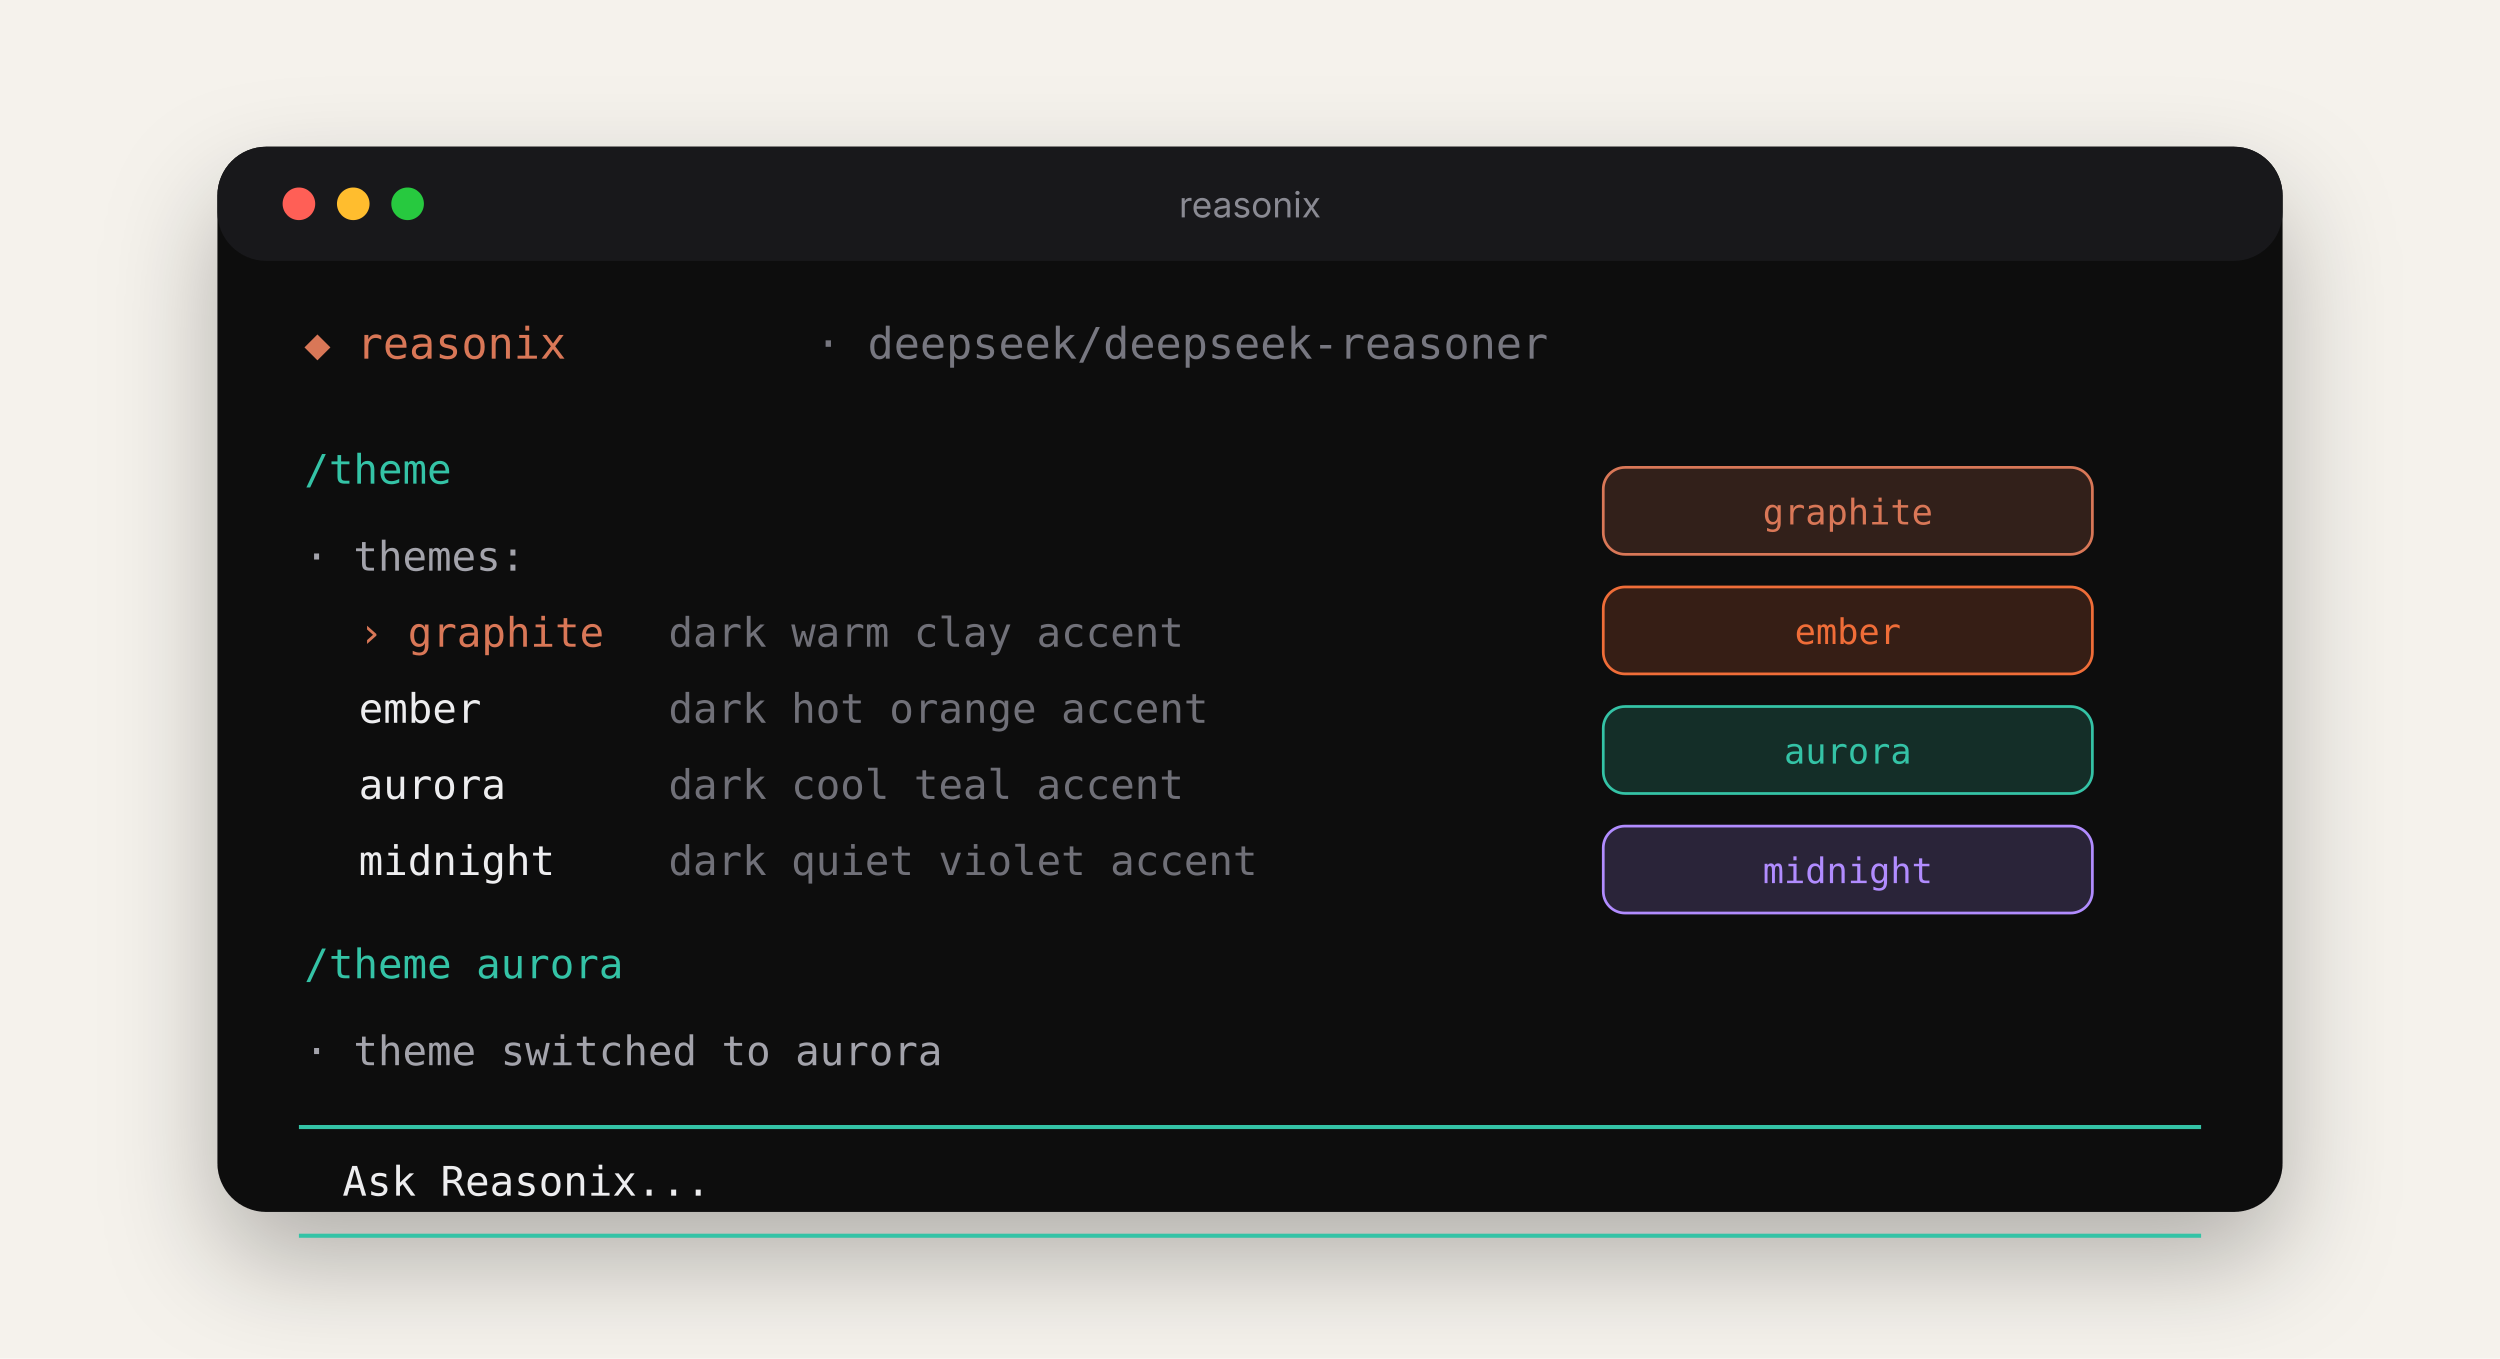
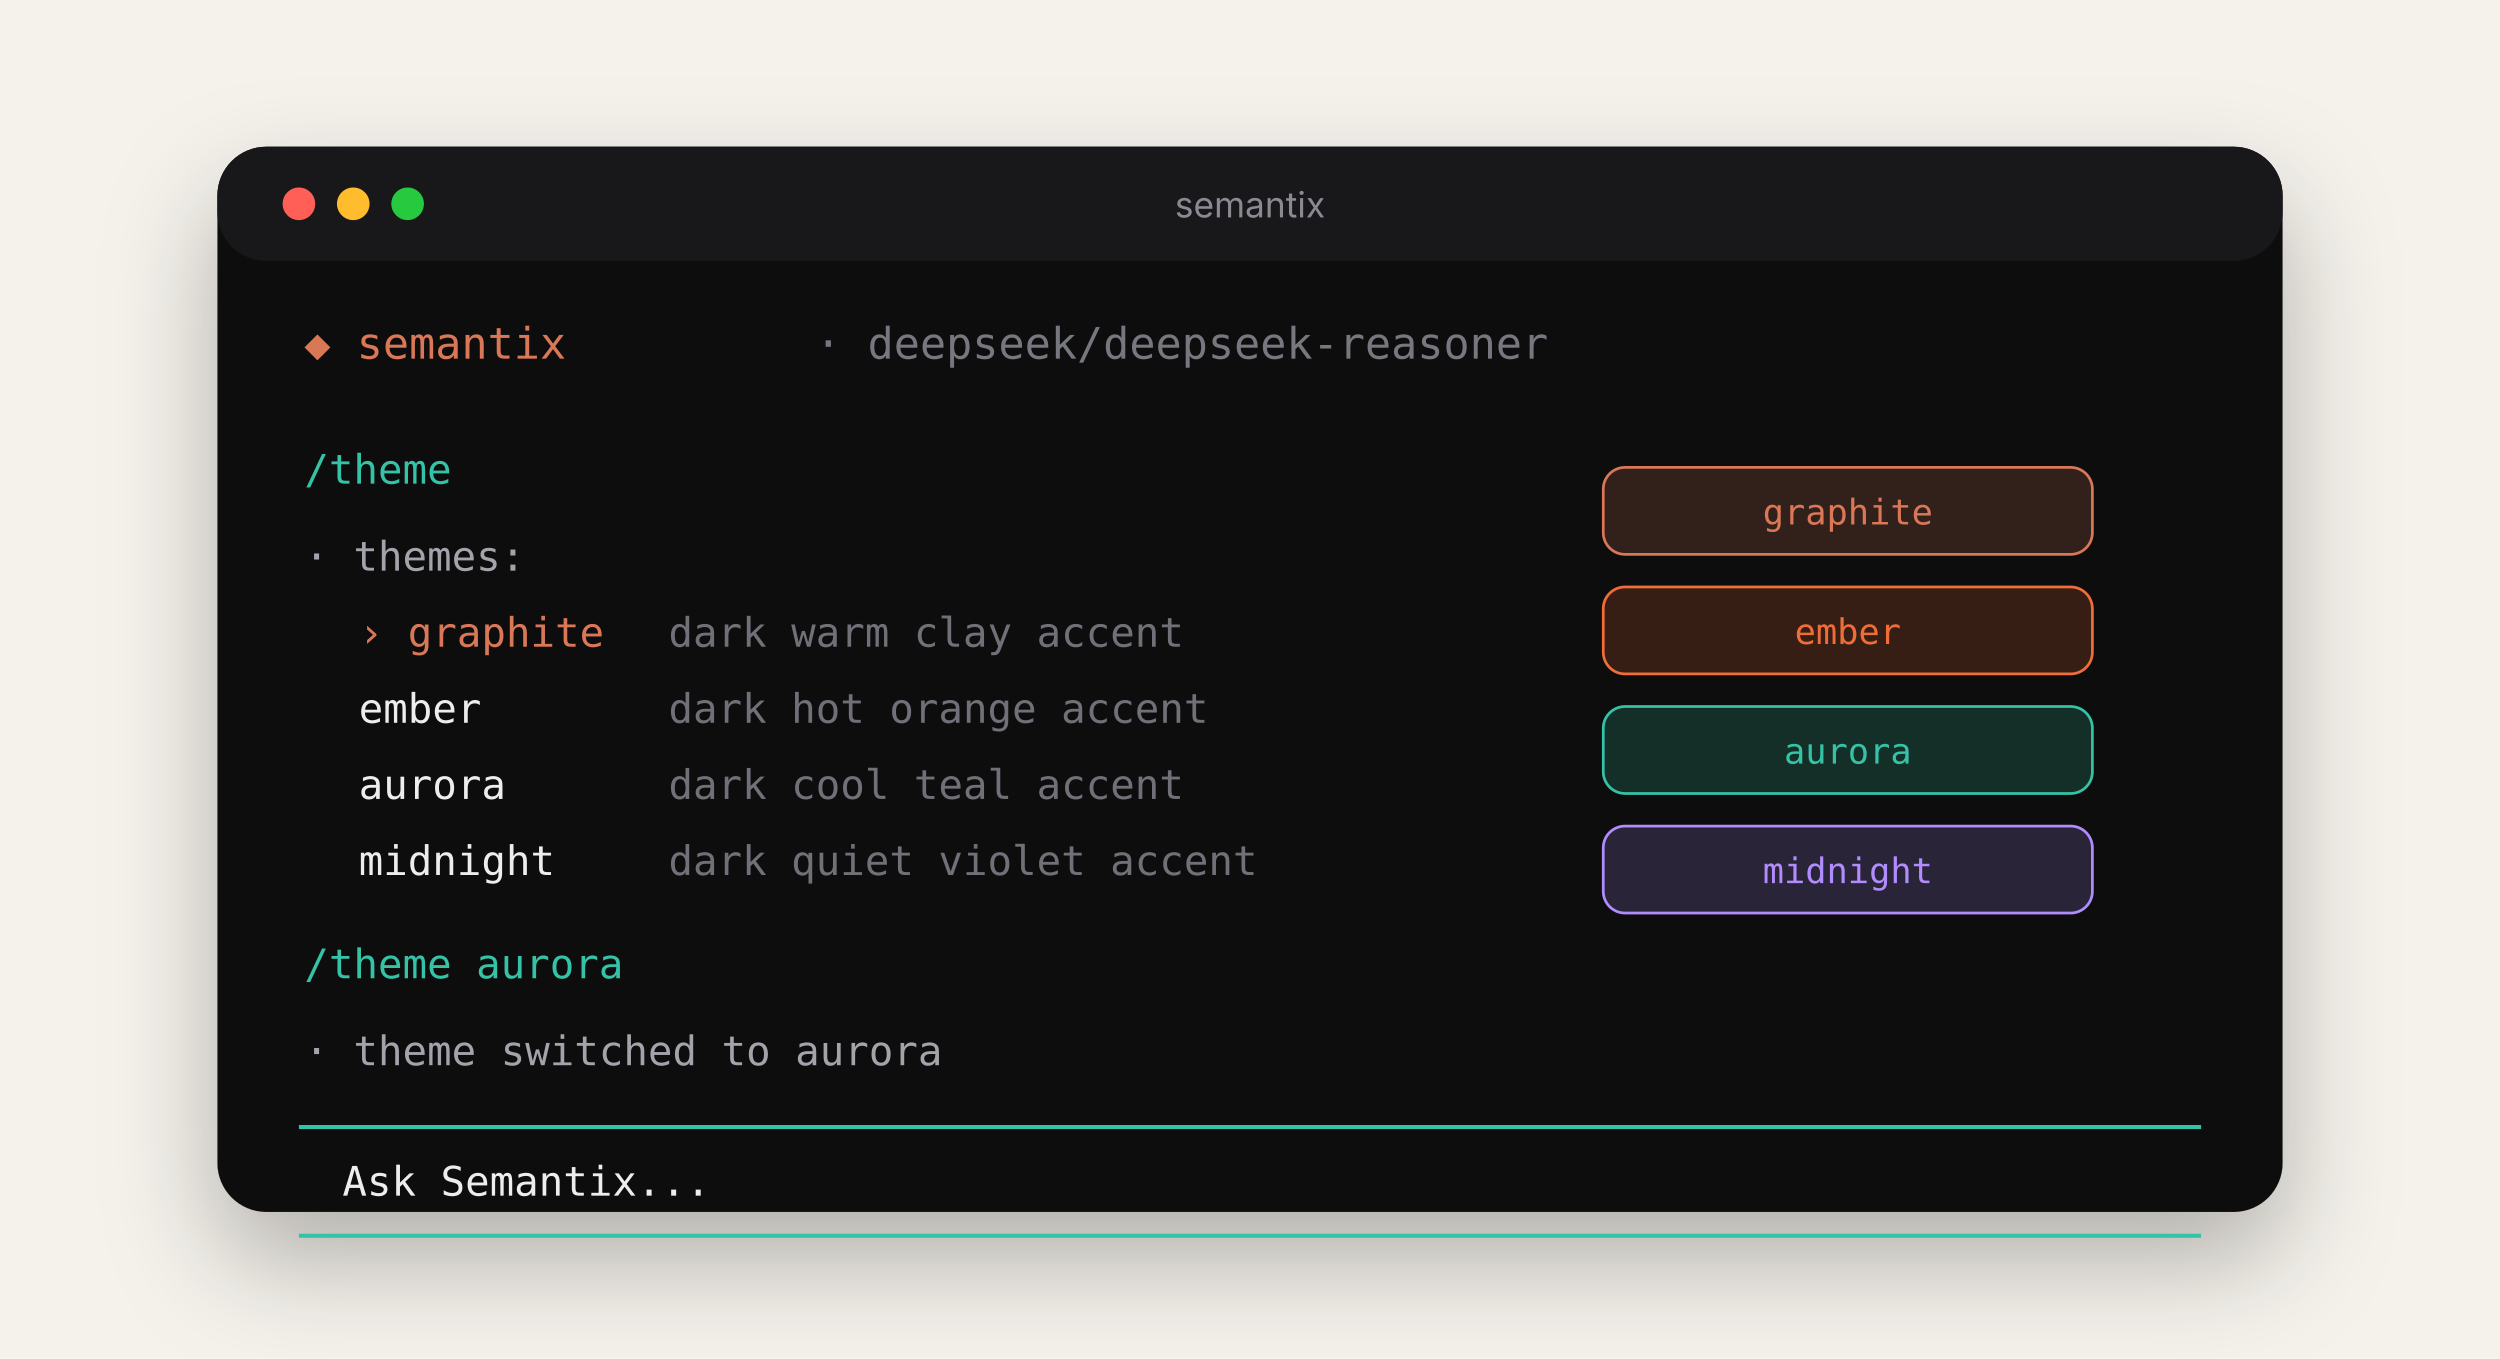
<svg xmlns="http://www.w3.org/2000/svg" width="920" height="500" viewBox="0 0 920 500" role="img" aria-labelledby="title desc">
  <defs>
    <filter id="shadow" x="-20%" y="-20%" width="140%" height="140%">
      <feDropShadow dx="0" dy="18" stdDeviation="20" flood-color="#000" flood-opacity="0.28" />
    </filter>
    <style>
      .mono { font-family: ui-monospace, SFMono-Regular, Menlo, Consolas, monospace; }
      .sans { font-family: -apple-system, BlinkMacSystemFont, "Segoe UI", sans-serif; }
    </style>
  </defs>
  <rect width="920" height="500" fill="#f5f2ec" />
  <rect x="80" y="54" width="760" height="392" rx="18" fill="#0e0e10" filter="url(#shadow)" />
  <rect x="80" y="54" width="760" height="42" rx="18" fill="#18181b" />
  <circle cx="110" cy="75" r="6" fill="#ff5f56" />
  <circle cx="130" cy="75" r="6" fill="#ffbd2e" />
  <circle cx="150" cy="75" r="6" fill="#27c93f" />
-   <text x="460" y="80" fill="#8a8a93" text-anchor="middle" class="sans" font-size="13">reasonix</text>
-   <text x="112" y="132" fill="#d97757" class="mono" font-size="16">◆ reasonix</text>
+   <text x="460" y="80" fill="#8a8a93" text-anchor="middle" class="sans" font-size="13">semantix</text>
+   <text x="112" y="132" fill="#d97757" class="mono" font-size="16">◆ semantix</text>
  <text x="300" y="132" fill="#777780" class="mono" font-size="16">· deepseek/deepseek-reasoner</text>
  <text x="112" y="178" fill="#34c3a6" class="mono" font-size="15">/theme</text>
  <text x="112" y="210" fill="#a3a3ab" class="mono" font-size="15">  · themes:</text>
  <text x="132" y="238" fill="#d97757" class="mono" font-size="15">› graphite</text>
  <text x="246" y="238" fill="#707078" class="mono" font-size="15">dark  warm clay accent</text>
  <text x="132" y="266" fill="#ededef" class="mono" font-size="15">  ember</text>
  <text x="246" y="266" fill="#707078" class="mono" font-size="15">dark  hot orange accent</text>
  <text x="132" y="294" fill="#ededef" class="mono" font-size="15">  aurora</text>
  <text x="246" y="294" fill="#707078" class="mono" font-size="15">dark  cool teal accent</text>
  <text x="132" y="322" fill="#ededef" class="mono" font-size="15">  midnight</text>
  <text x="246" y="322" fill="#707078" class="mono" font-size="15">dark  quiet violet accent</text>
  <text x="112" y="360" fill="#34c3a6" class="mono" font-size="15">/theme aurora</text>
  <text x="112" y="392" fill="#a3a3ab" class="mono" font-size="15">  · theme switched to aurora</text>
  <rect x="110" y="414" width="700" height="1.5" fill="#34c3a6" />
-   <text x="126" y="440" fill="#ededef" class="mono" font-size="15">Ask Reasonix...</text>
+   <text x="126" y="440" fill="#ededef" class="mono" font-size="15">Ask Semantix...</text>
  <rect x="110" y="454" width="700" height="1.5" fill="#34c3a6" />
  <rect x="590" y="172" width="180" height="32" rx="8" fill="#d97757" fill-opacity="0.18" stroke="#d97757" />
  <text x="680" y="193" fill="#d97757" text-anchor="middle" class="mono" font-size="13">graphite</text>
  <rect x="590" y="216" width="180" height="32" rx="8" fill="#f06d38" fill-opacity="0.18" stroke="#f06d38" />
  <text x="680" y="237" fill="#f06d38" text-anchor="middle" class="mono" font-size="13">ember</text>
  <rect x="590" y="260" width="180" height="32" rx="8" fill="#34c3a6" fill-opacity="0.18" stroke="#34c3a6" />
  <text x="680" y="281" fill="#34c3a6" text-anchor="middle" class="mono" font-size="13">aurora</text>
  <rect x="590" y="304" width="180" height="32" rx="8" fill="#b18cff" fill-opacity="0.18" stroke="#b18cff" />
  <text x="680" y="325" fill="#b18cff" text-anchor="middle" class="mono" font-size="13">midnight</text>
</svg>
